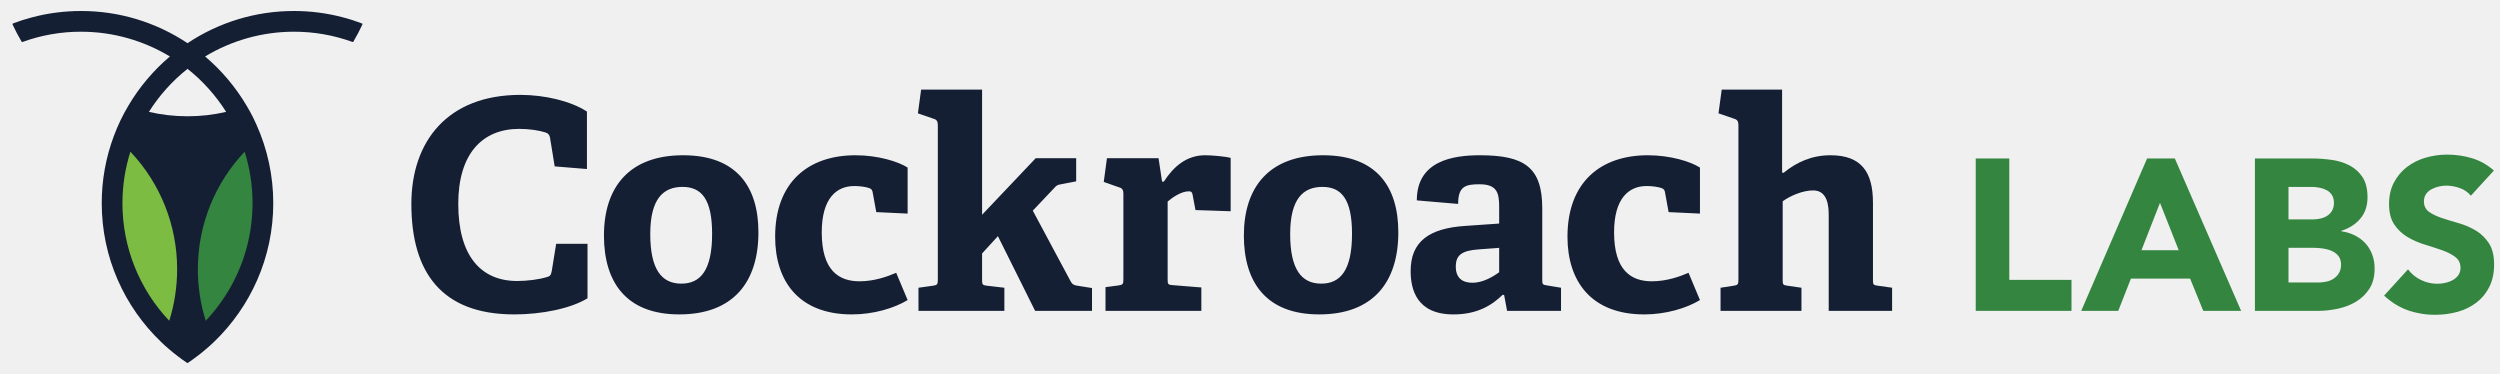
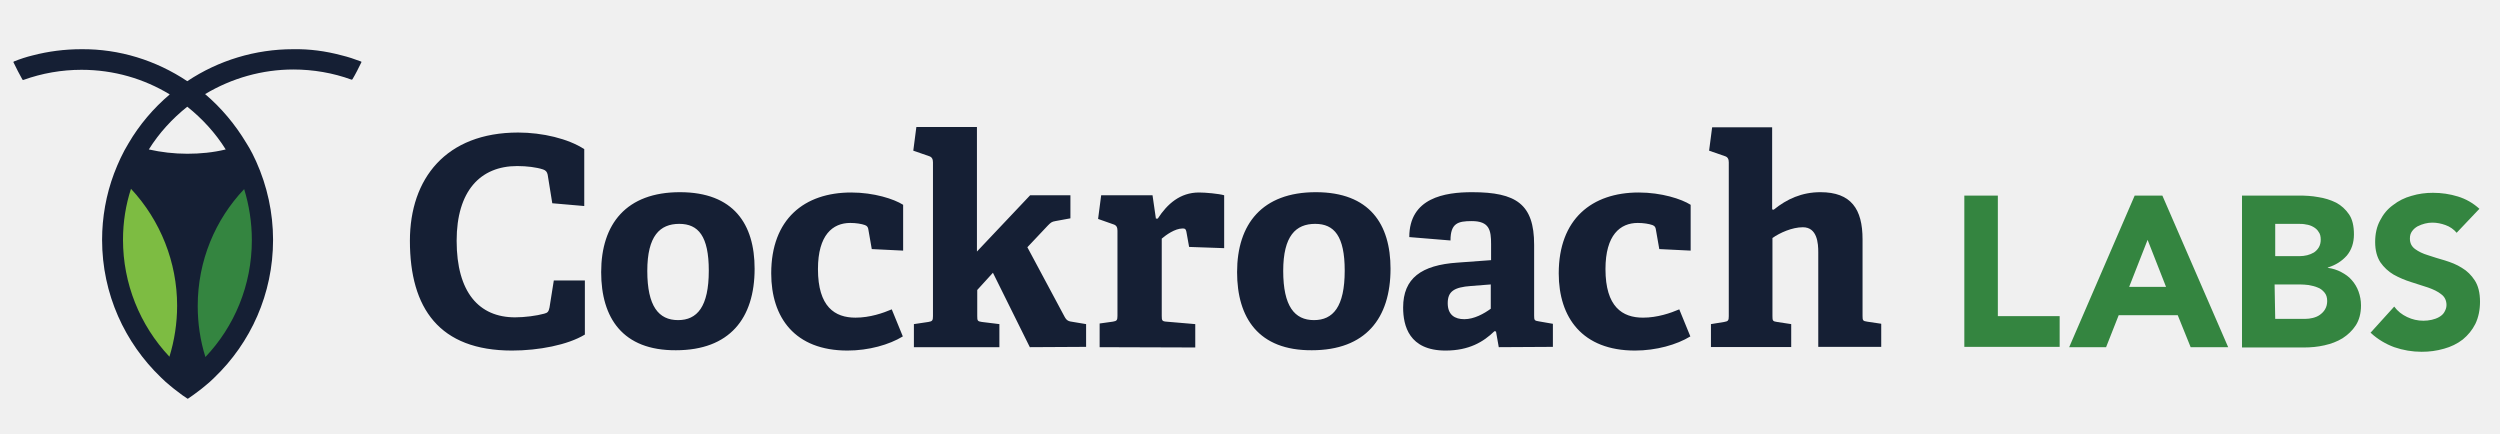
- <svg xmlns="http://www.w3.org/2000/svg" xmlns:xlink="http://www.w3.org/1999/xlink" width="2500" height="374" viewBox="0 0 227 34">
-   <defs>
-     <path id="a" d="M85.946 0H0v34h171.892V0H85.946z" />
-   </defs>
-   <g fill="none" fill-rule="evenodd">
-     <path fill="#151F34" d="M53.275 27.117c-1.572.96-4.237 1.466-6.662 1.466-6.634 0-9.353-3.864-9.353-10.045 0-5.677 3.278-9.913 9.913-9.913 2.212 0 4.583.56 6.049 1.518v5.223l-2.932-.24-.425-2.61c-.054-.267-.16-.4-.427-.48-.586-.187-1.492-.32-2.372-.32-3.384 0-5.542 2.29-5.542 6.822 0 4.716 2.052 7.007 5.356 7.007.88 0 1.972-.133 2.664-.346.32-.08.4-.16.48-.56l.4-2.477h2.851v4.955m11.326-5.862c0-3.144-.96-4.264-2.691-4.264-1.76 0-2.932 1.094-2.932 4.29 0 3.225 1.04 4.504 2.825 4.504 1.732 0 2.798-1.2 2.798-4.53zm-9.833.16c0-4.424 2.319-7.301 7.195-7.301 4.929 0 6.848 2.931 6.848 7.008 0 4.53-2.292 7.46-7.195 7.46-4.876 0-6.848-2.984-6.848-7.167zm27.607 5.863c-1.226.746-3.118 1.305-5.063 1.305-4.823 0-6.981-3.01-6.981-7.062 0-4.982 3.038-7.407 7.301-7.407 2.078 0 3.917.586 4.743 1.12v4.183l-2.851-.134-.32-1.759c-.027-.186-.08-.345-.32-.426-.32-.107-.826-.186-1.359-.186-1.598 0-2.957 1.092-2.957 4.21 0 3.464 1.545 4.45 3.437 4.45 1.333 0 2.531-.427 3.331-.773l1.039 2.479m11.592.985l-3.384-6.794-1.439 1.572v2.398c0 .426.027.48.427.533l1.599.186v2.105h-7.808v-2.105l1.333-.186c.372-.053.425-.134.425-.533v-14.07c0-.293-.08-.48-.346-.56l-1.465-.505.293-2.16h5.542v11.379l4.877-5.143h3.677v2.106l-1.386.266c-.347.053-.426.133-.666.4l-1.892 1.998 3.41 6.368c.187.374.374.427.8.48l1.173.187v2.078h-5.17m6.397 0v-2.158l1.199-.16c.373-.053.426-.133.426-.533v-7.807c0-.294-.08-.48-.347-.56l-1.438-.506.292-2.159h4.69l.32 2.132h.16c.88-1.36 2.052-2.398 3.757-2.398.613 0 1.839.107 2.319.24v4.85l-3.198-.107-.266-1.413c-.053-.24-.134-.292-.347-.292-.693 0-1.52.585-1.918.932v7.061c0 .427.027.507.426.534l2.638.213v2.131h-8.713m22.41-7.008c0-3.144-.96-4.264-2.69-4.264-1.76 0-2.932 1.094-2.932 4.29 0 3.225 1.039 4.504 2.824 4.504 1.732 0 2.798-1.2 2.798-4.53zm-9.832.16c0-4.424 2.318-7.301 7.194-7.301 4.93 0 6.848 2.931 6.848 7.008 0 4.53-2.291 7.46-7.194 7.46-4.876 0-6.848-2.984-6.848-7.167zm23.21 1.119l-1.813.133c-1.572.107-2.131.507-2.131 1.572 0 1.067.64 1.466 1.519 1.466.906 0 1.812-.506 2.425-.959v-2.212zm.719 5.73l-.267-1.44-.133-.026c-1.012.985-2.344 1.785-4.477 1.785-3.357 0-3.89-2.292-3.89-3.944 0-2.665 1.652-3.89 4.983-4.103l3.065-.213v-1.466c0-1.252-.134-2.105-1.786-2.105-1.279 0-1.945.187-1.945 1.786l-3.757-.321c0-3.597 3.277-4.103 5.729-4.103 4.05 0 5.676 1.093 5.676 4.823v6.475c0 .426.026.48.426.533l1.28.213v2.105h-4.904zm17.534-.986c-1.225.746-3.117 1.305-5.062 1.305-4.824 0-6.982-3.01-6.982-7.062 0-4.982 3.038-7.407 7.302-7.407 2.078 0 3.917.586 4.742 1.12v4.183l-2.85-.134-.32-1.759c-.027-.186-.08-.345-.32-.426-.32-.107-.827-.186-1.36-.186-1.598 0-2.957 1.092-2.957 4.21 0 3.464 1.546 4.45 3.438 4.45 1.332 0 2.531-.427 3.33-.773l1.04 2.479" />
-     <mask id="b" fill="#fff">
-       <use xlink:href="#a" />
+ <svg xmlns="http://www.w3.org/2000/svg" version="1.1" id="Layer_1" x="0px" y="0px" viewBox="0 0 813 141.1" style="enable-background:new 0 0 813 141.1;" xml:space="preserve">
+   <style type="text/css">
+ 	.st0{fill:#4A8FE1;}
+ 	.st1{fill:#FEFEFE;}
+ 	.st2{fill:#716F73;}
+ 	.st3{fill:#4D8951;}
+ 	.st4{fill:#A6D3EA;}
+ 	.st5{fill:#3A3868;}
+ 	.st6{fill:#717073;}
+ 	.st7{fill:#1B995A;}
+ 	.st8{fill:#717B83;}
+ 	.st9{fill:#2BA3A4;}
+ 	.st10{fill:#717074;}
+ 	.st11{fill:#717173;}
+ 	.st12{fill:#707B83;}
+ 	.st13{fill:#67A3D1;}
+ 	.st14{fill:#2B5B68;}
+ 	.st15{fill:#B9DCF3;}
+ 	.st16{fill:#2A4B38;}
+ 	.st17{fill:#83939F;}
+ 	.st18{fill:#9DCCE8;}
+ 	.st19{fill:#85939C;}
+ 	.st20{fill:#82929C;}
+ 	.st21{fill:#40A6D5;}
+ 	.st22{fill:#2B4B39;}
+ 	.st23{fill:#28493A;}
+ 	.st24{fill:#2EA3A7;}
+ 	.st25{fill:#F8FCFC;}
+ 	.st26{fill:#568F52;}
+ 	.st27{fill:#94C453;}
+ 	.st28{fill:#206289;}
+ 	.st29{fill:#F1FBFD;}
+ 	.st30{fill:#F6FDFE;}
+ 	.st31{fill:#F8FCFB;}
+ 	.st32{fill:#FAFDFB;}
+ 	.st33{fill:#F4FCFD;}
+ 	.st34{fill:#65AC62;}
+ 	.st35{fill:#F8FAF3;}
+ 	.st36{fill:#5EAD5A;}
+ 	.st37{fill:#F6FCFA;}
+ 	.st38{fill:#85C5B8;}
+ 	.st39{fill:#3CA0D5;}
+ 	.st40{fill:#727A80;}
+ 	.st41{fill:#F6FCFD;}
+ 	.st42{fill:#FEFEFA;}
+ 	.st43{fill:#459ED2;}
+ 	.st44{fill:#5DAE5B;}
+ 	.st45{fill:#5E7F47;}
+ 	.st46{fill:#FCFCFC;}
+ 	.st47{fill:#C1DBED;}
+ 	.st48{fill:#FBFDF8;}
+ 	.st49{fill:#EBF5F7;}
+ 	.st50{fill:#294949;}
+ 	.st51{fill:#8FC8E5;}
+ 	.st52{fill:#F7FCFC;}
+ 	.st53{fill:#FCFEFA;}
+ 	.st54{fill:#4E8A56;}
+ 	.st55{fill:#64BDE8;}
+ 	.st56{fill:#FEFDFA;}
+ 	.st57{fill:#FBFDFC;}
+ 	.st58{fill:#449DD5;}
+ 	.st59{fill:#F6FBF7;}
+ 	.st60{fill:#279A5B;}
+ 	.st61{fill:#30493D;}
+ 	.st62{fill:#F5FBF9;}
+ 	.st63{fill:#35583B;}
+ 	.st64{fill:#323C62;}
+ 	.st65{fill:#F8FBF9;}
+ 	.st66{fill:#E7EFF2;}
+ 	.st67{fill:#8DC1B6;}
+ 	.st68{fill:#FAFCFA;}
+ 	.st69{fill:#F1FBF9;}
+ 	.st70{fill:#F7FEFE;}
+ 	.st71{fill:#FDFEFA;}
+ 	.st72{fill:#31A1A1;}
+ 	.st73{fill:#F9FEFD;}
+ 	.st74{fill:#FAFAFC;}
+ 	.st75{fill:#FDFCF8;}
+ 	.st76{fill:#2D5C60;}
+ 	.st77{fill:#FDFCF9;}
+ 	.st78{fill:#F9FDFB;}
+ 	.st79{fill:#FBFBFB;}
+ 	.st80{fill:#518B58;}
+ 	.st81{fill:#5A82AF;}
+ 	.st82{fill:#FDFEF8;}
+ 	.st83{fill:#244C40;}
+ 	.st84{fill:#266495;}
+ 	.st85{fill:#42A0D3;}
+ 	.st86{fill:#5B80A9;}
+ 	.st87{fill:#2E5B63;}
+ 	.st88{fill:#FDFBF9;}
+ 	.st89{fill:#F8FDFB;}
+ 	.st90{fill:#FDFDF7;}
+ 	.st91{fill:#F3F9FB;}
+ 	.st92{fill:#309F96;}
+ 	.st93{fill:#93C367;}
+ 	.st94{fill:#3B3C68;}
+ 	.st95{fill:#E0F1F9;}
+ 	.st96{fill:#E4F6F9;}
+ 	.st97{fill:#FEFEF9;}
+ 	.st98{fill:#224C38;}
+ 	.st99{fill:#498AB2;}
+ 	.st100{fill:#FDFDF9;}
+ 	.st101{fill:#F9FEFE;}
+ 	.st102{fill:#F6FCF2;}
+ 	.st103{fill:#FEFCF9;}
+ 	.st104{fill:#EEFCFE;}
+ 	.st105{fill:#FDFDF8;}
+ 	.st106{fill:#FBFDFA;}
+ 	.st107{fill:#275962;}
+ 	.st108{fill:#FDFEF9;}
+ 	.st109{fill:#F2F8F2;}
+ 	.st110{fill:#F8FBFB;}
+ 	.st111{fill:#8A8A8A;}
+ 	.st112{fill:#F7FEFD;}
+ 	.st113{fill:#EFF8FB;}
+ 	.st114{fill:#FAFCFB;}
+ 	.st115{fill:#E5F3F8;}
+ 	.st116{fill:#ECF7FA;}
+ 	.st117{fill:#FDFDF6;}
+ 	.st118{fill:#F5FDFD;}
+ 	.st119{fill:#7799BF;}
+ 	.st120{fill:#5C8055;}
+ 	.st121{fill:#6EAECC;}
+ 	.st122{fill:#FEFEF7;}
+ 	.st123{fill:#3282B5;}
+ 	.st124{fill:#F3FCF5;}
+ 	.st125{fill:#F4FAFB;}
+ 	.st126{fill:#FEF8FA;}
+ 	.st127{fill:#F5FCF9;}
+ 	.st128{fill:#3C9392;}
+ 	.st129{fill:#EBF6F6;}
+ 	.st130{fill:#98BFD6;}
+ 	.st131{fill:#FEFDF7;}
+ 	.st132{fill:#658796;}
+ 	.st133{fill:#EEF7F6;}
+ 	.st134{fill:#FAFBF5;}
+ 	.st135{fill:#F8FCF9;}
+ 	.st136{fill:#FDFDF4;}
+ 	.st137{fill:#FDFBF8;}
+ 	.st138{fill:#FDFDF5;}
+ 	.st139{fill:#EFF9FD;}
+ 	.st140{fill:#FDFEF6;}
+ 	.st141{fill:#37586D;}
+ 	.st142{fill:#FDFEF5;}
+ 	.st143{fill:#FDFBF6;}
+ 	.st144{fill:#324A49;}
+ 	.st145{fill:#F8F8F9;}
+ 	.st146{fill:#CDF5CD;}
+ 	.st147{fill:#FEFDF3;}
+ 	.st148{fill:#ECFBFE;}
+ 	.st149{fill:#858585;}
+ 	.st150{fill:#C5C5C5;}
+ 	.st151{fill:#6C6C6C;}
+ 	.st152{fill:#498B4F;}
+ 	.st153{fill:#478A4D;}
+ 	.st154{fill:#4A884D;}
+ 	.st155{fill:#429169;}
+ 	.st156{fill:#3CA29D;}
+ 	.st157{fill:#518654;}
+ 	.st158{fill:#51855F;}
+ 	.st159{fill:#289FA0;}
+ 	.st160{fill:#448E49;}
+ 	.st161{fill:#458B55;}
+ 	.st162{fill:#568356;}
+ 	.st163{fill:#89C9ED;}
+ 	.st164{fill:#246081;}
+ 	.st165{fill:#206186;}
+ 	.st166{fill:#8EC8E9;}
+ 	.st167{fill:#2B5D7D;}
+ 	.st168{fill:#215F80;}
+ 	.st169{fill:#A0D4EF;}
+ 	.st170{fill:#A4D3F2;}
+ 	.st171{fill:#245E84;}
+ 	.st172{fill:#69BADA;}
+ 	.st173{fill:#9AC9D1;}
+ 	.st174{fill:#9AC7DD;}
+ 	.st175{fill:#3B396C;}
+ 	.st176{fill:#3A376D;}
+ 	.st177{fill:#3D366C;}
+ 	.st178{fill:#6A9BC9;}
+ 	.st179{fill:#57B156;}
+ 	.st180{fill:#2A9762;}
+ 	.st181{fill:#139C59;}
+ 	.st182{fill:#169A5E;}
+ 	.st183{fill:#139C5D;}
+ 	.st184{fill:#129652;}
+ 	.st185{fill:#61839B;}
+ 	.st186{fill:#637F92;}
+ 	.st187{fill:#289193;}
+ 	.st188{fill:#288F8D;}
+ 	.st189{fill:#34A3A8;}
+ 	.st190{fill:#23A7A5;}
+ 	.st191{fill:#36A2A8;}
+ 	.st192{fill:#32A1A0;}
+ 	.st193{fill:#23A7A2;}
+ 	.st194{fill:#249A96;}
+ 	.st195{fill:#FCFCFD;}
+ 	.st196{fill:#FDFDFD;}
+ 	.st197{fill:#6B7B8C;}
+ 	.st198{fill:#4C84B0;}
+ 	.st199{fill:#4F81BA;}
+ 	.st200{fill:#5280B6;}
+ 	.st201{fill:#6CA1CE;}
+ 	.st202{fill:#6CA0CF;}
+ 	.st203{fill:#7AA4CC;}
+ 	.st204{fill:#71A3D5;}
+ 	.st205{fill:#6AA3C9;}
+ 	.st206{fill:#6EA5D6;}
+ 	.st207{fill:#6C97B9;}
+ 	.st208{fill:#4F6684;}
+ 	.st209{fill:#2D5D62;}
+ 	.st210{fill:#275C5E;}
+ 	.st211{fill:#2B5859;}
+ 	.st212{fill:#285C5E;}
+ 	.st213{fill:#9FCCE5;}
+ 	.st214{fill:#BCDBEF;}
+ 	.st215{fill:#B5DDF9;}
+ 	.st216{fill:#234D37;}
+ 	.st217{fill:#2E483A;}
+ 	.st218{fill:#8294A2;}
+ 	.st219{fill:#256286;}
+ 	.st220{fill:#8095A3;}
+ 	.st221{fill:#3FA6DA;}
+ 	.st222{fill:#62BEEC;}
+ 	.st223{fill:#40A7D6;}
+ 	.st224{fill:#43A3DF;}
+ 	.st225{fill:#274C3B;}
+ 	.st226{fill:#4C9FC8;}
+ 	.st227{fill:#234D32;}
+ 	.st228{fill:#2C473D;}
+ 	.st229{fill:#27572D;}
+ 	.st230{fill:#2D473F;}
+ 	.st231{fill:#22A69E;}
+ 	.st232{fill:#22A1A1;}
+ 	.st233{fill:#378E8D;}
+ 	.st234{fill:#268C8A;}
+ 	.st235{fill:#40817E;}
+ 	.st236{fill:#528E4D;}
+ 	.st237{fill:#94C15C;}
+ 	.st238{fill:#518D4F;}
+ 	.st239{fill:#4B954A;}
+ 	.st240{fill:#95C350;}
+ 	.st241{fill:#93C451;}
+ 	.st242{fill:#90C147;}
+ 	.st243{fill:#90B254;}
+ 	.st244{fill:#1A6292;}
+ 	.st245{fill:#2F82B5;}
+ 	.st246{fill:#3FA7DA;}
+ 	.st247{fill:#43A5D7;}
+ 	.st248{fill:#51ADD8;}
+ 	.st249{fill:#57B0E2;}
+ 	.st250{fill:#4C95B8;}
+ 	.st251{fill:#7BC2EB;}
+ 	.st252{fill:#7BC2E8;}
+ 	.st253{fill:#439DCE;}
+ 	.st254{fill:#1A66A0;}
+ 	.st255{fill:#429FD0;}
+ 	.st256{fill:#22669E;}
+ 	.st257{fill:#42A1D2;}
+ 	.st258{fill:#42A6D7;}
+ 	.st259{fill:#4EA6CD;}
+ 	.st260{fill:#90B15F;}
+ 	.st261{fill:#5EAF59;}
+ 	.st262{fill:#1568A3;}
+ 	.st263{fill:#44A4D8;}
+ 	.st264{fill:#2D5F86;}
+ 	.st265{fill:#82C6B7;}
+ 	.st266{fill:#93C6B3;}
+ 	.st267{fill:#81C7BD;}
+ 	.st268{fill:#8CC3BB;}
+ 	.st269{fill:#3EA0D1;}
+ 	.st270{fill:#429ED2;}
+ 	.st271{fill:#449DD7;}
+ 	.st272{fill:#3AA1DA;}
+ 	.st273{fill:#3D9FD7;}
+ 	.st274{fill:#439DD3;}
+ 	.st275{fill:#69A46E;}
+ 	.st276{fill:#74B273;}
+ 	.st277{fill:#58AB52;}
+ 	.st278{fill:#325946;}
+ 	.st279{fill:#214A49;}
+ 	.st280{fill:#244B3F;}
+ 	.st281{fill:#3181B4;}
+ 	.st282{fill:#1DA3A4;}
+ 	.st283{fill:#346E9F;}
+ 	.st284{fill:#869197;}
+ 	.st285{fill:#53B0EA;}
+ 	.st286{fill:#5181C0;}
+ 	.st287{fill:#1767A6;}
+ 	.st288{fill:#3F9FD5;}
+ 	.st289{fill:#399291;}
+ 	.st290{fill:#27A2A7;}
+ 	.st291{fill:#81969C;}
+ 	.st292{fill:#46A4D7;}
+ 	.st293{fill:#C7DCB8;}
+ 	.st294{fill:#B5B5B5;}
+ 	.st295{fill:#4F9A83;}
+ 	.st296{fill:#63BDE8;}
+ 	.st297{fill:#95C3E7;}
+ 	.st298{fill:#1D618B;}
+ 	.st299{fill:#1D6286;}
+ 	.st300{fill:#3181B5;}
+ 	.st301{fill:#249190;}
+ 	.st302{fill:#2C9096;}
+ 	.st303{fill:#23918E;}
+ 	.st304{fill:#2E939A;}
+ 	.st305{fill:#469DD6;}
+ 	.st306{fill:#40A0D2;}
+ 	.st307{fill:#4B82C0;}
+ 	.st308{fill:#809398;}
+ 	.st309{fill:#69BCE2;}
+ 	.st310{fill:#5BBFEB;}
+ 	.st311{fill:#5DBEF5;}
+ 	.st312{fill:#42A6D8;}
+ 	.st313{fill:#39A4DC;}
+ 	.st314{fill:#94C356;}
+ 	.st315{fill:#95C446;}
+ 	.st316{fill:#2B83B5;}
+ 	.st317{fill:#2A83B8;}
+ 	.st318{fill:#3EA7DE;}
+ 	.st319{fill:#37A8DF;}
+ 	.st320{fill:#7CC9F7;}
+ 	.st321{fill:#1568A7;}
+ 	.st322{fill:#3EA7DD;}
+ 	.st323{fill:#3AA9DA;}
+ 	.st324{fill:#55B0E2;}
+ 	.st325{fill:#5FAF60;}
+ 	.st326{fill:#16639A;}
+ 	.st327{fill:#16689E;}
+ 	.st328{fill:#419FCE;}
+ 	.st329{fill:#216186;}
+ 	.st330{fill:#21607D;}
+ 	.st331{fill:#3BA7DD;}
+ 	.st332{fill:#6E408A;}
+ 	.st333{fill:#3A3A3C;}
+ 	.st334{fill:none;}
+ 	.st335{fill:#44546A;}
+ 	.st336{fill:#E67C0C;}
+ 	.st337{fill:#922A50;}
+ 	.st338{fill:#E67C0D;}
+ 	.st339{fill:#4471CD;}
+ 	.st340{fill:#922B50;}
+ 	.st341{fill:#45556B;}
+ 	.st342{fill:#922B51;}
+ 	.st343{fill:#4571CD;}
+ 	.st344{fill:#46556B;}
+ 	.st345{fill:#45556A;}
+ 	.st346{fill:#F0B272;}
+ 	.st347{fill:#1D94D2;}
+ 	.st348{fill:#3C3F3F;}
+ 	.st349{fill:#080809;}
+ 	.st350{fill:#048DC9;}
+ 	.st351{fill:#7496A2;}
+ 	.st352{fill:#9DAAC1;}
+ 	.st353{fill:#868689;}
+ 	.st354{fill:#052C50;}
+ 	.st355{fill:#101214;}
+ 	.st356{fill:#191C1E;}
+ 	.st357{fill:#242C35;}
+ 	.st358{fill:#343C42;}
+ 	.st359{fill:#343B44;}
+ 	.st360{fill:#3D4A5B;}
+ 	.st361{fill:#73AAFE;}
+ 	.st362{fill:#4CCAFE;}
+ 	.st363{fill:#CFE1FD;}
+ 	.st364{fill:#87DCFE;}
+ 	.st365{fill:#0090CC;}
+ 	.st366{fill:#008FCC;}
+ 	.st367{fill:none;stroke:#407DCC;stroke-width:0;stroke-linecap:round;stroke-linejoin:round;}
+ 	.st368{fill:#407DCC;}
+ 	.st369{fill:#15191E;}
+ 	.st370{fill:#10191F;}
+ 	.st371{fill:#12161B;}
+ 	.st372{fill:#0E181E;}
+ 	.st373{fill:#121D24;}
+ 	.st374{fill:#3F7BC7;}
+ 	.st375{fill:#222932;}
+ 	.st376{fill:#22404E;}
+ 	.st377{fill:#202831;}
+ 	.st378{fill:#010101;}
+ 	.st379{fill:#161A1F;}
+ 	.st380{fill:#323C47;}
+ 	.st381{fill:#303B48;}
+ 	.st382{fill:#14181B;}
+ 	.st383{fill:#353F4A;}
+ 	.st384{fill:#194691;}
+ 	.st385{fill:#164C96;}
+ 	.st386{fill:#184893;}
+ 	.st387{fill:#174A94;}
+ 	.st388{fill:#184792;}
+ 	.st389{fill:#184892;}
+ 	.st390{fill:#0090CD;}
+ 	.st391{fill:#018CCA;}
+ 	.st392{fill:#FDBB87;}
+ 	.st393{fill:#FE9545;}
+ 	.st394{fill:#FE8B00;}
+ 	.st395{fill:#DC5900;}
+ 	.st396{fill:#DE6D45;}
+ 	.st397{fill:#292925;}
+ 	.st398{fill:#63A1BF;}
+ 	.st399{fill:#61A1BF;}
+ 	.st400{fill:#8DC53F;}
+ 	.st401{fill:#8EC642;}
+ 	.st402{fill:#61853A;}
+ 	.st403{fill:#424243;}
+ 	.st404{fill:#8EC641;}
+ 	.st405{fill:#8DC640;}
+ 	.st406{fill:#414142;}
+ 	.st407{fill:#94C94C;}
+ 	.st408{fill:#4C4C4D;}
+ 	.st409{fill:#62863C;}
+ 	.st410{fill:#8DC540;}
+ 	.st411{fill:#577138;}
+ 	.st412{fill:#A2B24F;}
+ 	.st413{fill:#DCDF72;}
+ 	.st414{fill:#5E3108;}
+ 	.st415{fill:#074354;}
+ 	.st416{fill:#04C594;}
+ 	.st417{fill:#95AEB6;}
+ 	.st418{fill:#4B4B4B;}
+ 	.st419{fill:#5C5B5B;}
+ 	.st420{fill:#ABABAB;}
+ 	.st421{fill:#474646;}
+ 	.st422{fill:#454444;}
+ 	.st423{fill:#8C8C8C;}
+ 	.st424{fill:#292828;}
+ 	.st425{fill:#818181;}
+ 	.st426{fill:#C1C1C1;}
+ 	.st427{fill:#AAAAAA;}
+ 	.st428{fill:#A1A0A0;}
+ 	.st429{fill:#7A7879;}
+ 	.st430{fill:#C9C9C9;}
+ 	.st431{fill:#787878;}
+ 	.st432{fill:#474747;}
+ 	.st433{fill:#939393;}
+ 	.st434{fill:#9D9D9D;}
+ 	.st435{fill:#323131;}
+ 	.st436{fill:#646464;}
+ 	.st437{fill:#5F5F5F;}
+ 	.st438{fill:#454545;}
+ 	.st439{fill:#565555;}
+ 	.st440{fill:#504F4F;}
+ 	.st441{fill:#464646;}
+ 	.st442{fill:#807F7F;}
+ 	.st443{fill:#515050;}
+ 	.st444{fill:#444242;}
+ 	.st445{fill:#A8A8A8;}
+ 	.st446{fill:#B6B6B6;}
+ 	.st447{fill:#545454;}
+ 	.st448{fill:#6E6E6E;}
+ 	.st449{fill:#9C9C9C;}
+ 	.st450{fill:#A9A9A9;}
+ 	.st451{fill:#949494;}
+ 	.st452{fill:#353434;}
+ 	.st453{fill:#727272;}
+ 	.st454{fill:#585858;}
+ 	.st455{fill:#585757;}
+ 	.st456{fill:#7E7D7D;}
+ 	.st457{fill:#4C4B4B;}
+ 	.st458{fill:#3A3A3A;}
+ 	.st459{fill:#989898;}
+ 	.st460{fill:#484848;}
+ 	.st461{fill:#817F80;}
+ 	.st462{fill:#7A7A7A;}
+ 	.st463{fill:#5B5A5B;}
+ 	.st464{fill:#ADADAD;}
+ 	.st465{fill:#737373;}
+ 	.st466{fill:#2E2D2D;}
+ 	.st467{fill:#757575;}
+ 	.st468{fill:#5A5959;}
+ 	.st469{fill:#717171;}
+ 	.st470{fill:#595859;}
+ 	.st471{fill:#989797;}
+ 	.st472{fill:#393939;}
+ 	.st473{fill:#818080;}
+ 	.st474{fill:#929292;}
+ 	.st475{fill:#3F3F3F;}
+ 	.st476{fill:#BEBEBE;}
+ 	.st477{fill:#494949;}
+ 	.st478{fill:#494848;}
+ 	.st479{fill:#696868;}
+ 	.st480{fill:#828181;}
+ 	.st481{fill:#C8C8C8;}
+ 	.st482{fill:#616060;}
+ 	.st483{fill:#615F60;}
+ 	.st484{fill:#686767;}
+ 	.st485{fill:#7F7E7E;}
+ 	.st486{fill:#B3B3B3;}
+ 	.st487{fill:#A09F9F;}
+ 	.st488{fill:#4D4C4C;}
+ 	.st489{fill:#E2E2E2;}
+ 	.st490{fill:#D8D8D8;}
+ 	.st491{fill:#3E3E3E;}
+ 	.st492{fill:#A4A4A4;}
+ 	.st493{fill:#8B898A;}
+ 	.st494{fill:#4C4C4C;}
+ 	.st495{fill:#A3A3A3;}
+ 	.st496{fill:#333232;}
+ 	.st497{fill:#6C6B6B;}
+ 	.st498{fill:#7B7A7A;}
+ 	.st499{fill:#C0C0C0;}
+ 	.st500{fill:#313131;}
+ 	.st501{fill:#7C7B7B;}
+ 	.st502{fill:#393838;}
+ 	.st503{fill:#414141;}
+ 	.st504{fill:#676666;}
+ 	.st505{fill:#6F6E6E;}
+ 	.st506{fill:#414040;}
+ 	.st507{fill:#7F7F7F;}
+ 	.st508{fill:#4D4D4D;}
+ 	.st509{fill:#6A6969;}
+ 	.st510{fill:#6B6A6A;}
+ 	.st511{fill:#7E7E7E;}
+ 	.st512{fill:#787777;}
+ 	.st513{fill:#777777;}
+ 	.st514{fill:#D5D5D5;}
+ 	.st515{fill:#A1A1A1;}
+ 	.st516{fill:#848384;}
+ 	.st517{fill:#595959;}
+ 	.st518{fill:#575757;}
+ 	.st519{fill:#ACACAC;}
+ 	.st520{fill:#8A8889;}
+ 	.st521{fill:#CFCFCF;}
+ 	.st522{fill:#CACACA;}
+ 	.st523{fill:#8D8D8D;}
+ 	.st524{fill:none;stroke:#A3A3A3;stroke-width:0;stroke-linecap:round;stroke-linejoin:round;}
+ 	.st525{fill:#4D4C4D;}
+ 	.st526{fill:#9F9F9F;}
+ 	.st527{fill:#8B8A8A;}
+ 	.st528{fill:#BBBBBB;}
+ 	.st529{fill:#5B5A5A;}
+ 	.st530{fill:#C2C2C2;}
+ 	.st531{fill:#A6A6A6;}
+ 	.st532{fill:#B4B4B4;}
+ 	.st533{fill:#C6C6C6;}
+ 	.st534{fill:#A3A2A2;}
+ 	.st535{fill:#B7B7B7;}
+ 	.st536{fill:#828081;}
+ 	.st537{fill:#AFAFAF;}
+ 	.st538{fill:#D1D1D1;}
+ 	.st539{fill:#D3D3D3;}
+ 	.st540{fill:#CECECE;}
+ 	.st541{fill:#BABABA;}
+ 	.st542{fill:#A4A3A3;}
+ 	.st543{fill:#E0E0E0;}
+ 	.st544{fill:#D7D7D7;}
+ 	.st545{fill:#B1B1B1;}
+ 	.st546{fill:#A7A7A7;}
+ 	.st547{fill:#D2D2D2;}
+ 	.st548{fill:#151F34;}
+ 	.st549{filter:url(#Adobe_OpacityMaskFilter);}
+ 	.st550{fill:#FFFFFF;}
+ 	.st551{mask:url(#b_1_);fill:#151F34;}
+ 	.st552{fill:#348540;}
+ 	.st553{fill:#7DBC42;}
+ </style>
+   <g>
+     <path class="st548" d="M190.2,108.8c-5.6,3.4-15.1,5.2-23.7,5.2c-23.6,0-33.2-13.7-33.2-35.7c0-20.2,11.7-35.2,35.2-35.2   c7.9,0,16.3,2,21.5,5.4V67l-10.4-0.9l-1.5-9.3c-0.2-0.9-0.6-1.4-1.5-1.7c-2.1-0.7-5.3-1.1-8.4-1.1c-12,0-19.7,8.1-19.7,24.3   c0,16.8,7.3,24.9,19,24.9c3.1,0,7-0.5,9.5-1.2c1.1-0.3,1.4-0.6,1.7-2l1.4-8.8h10.1L190.2,108.8 M230.5,88c0-11.2-3.4-15.2-9.6-15.2   c-6.3,0-10.4,3.9-10.4,15.3c0,11.5,3.7,16,10,16C226.7,104.1,230.5,99.8,230.5,88z M195.5,88.5c0-15.7,8.2-26,25.6-26   c17.5,0,24.3,10.4,24.3,24.9c0,16.1-8.1,26.5-25.6,26.5C202.5,114,195.5,103.4,195.5,88.5z M293.6,109.4c-4.4,2.7-11.1,4.6-18,4.6   c-17.1,0-24.8-10.7-24.8-25.1c0-17.7,10.8-26.3,26-26.3c7.4,0,13.9,2.1,16.9,4v14.9L283.5,81l-1.1-6.3c-0.1-0.7-0.3-1.2-1.1-1.5   c-1.1-0.4-2.9-0.7-4.8-0.7c-5.7,0-10.5,3.9-10.5,15c0,12.3,5.5,15.8,12.2,15.8c4.7,0,9-1.5,11.8-2.7L293.6,109.4 M334.9,112.9   l-12-24.2l-5.1,5.6v8.5c0,1.5,0.1,1.7,1.5,1.9l5.7,0.7v7.5h-27.8v-7.5l4.7-0.7c1.3-0.2,1.5-0.5,1.5-1.9v-50c0-1-0.3-1.7-1.2-2   L297,49l1-7.7h19.7v40.5l17.3-18.3h13.1V71l-4.9,0.9c-1.2,0.2-1.5,0.5-2.4,1.4l-6.7,7.1l12.1,22.6c0.7,1.3,1.3,1.5,2.8,1.7l4.2,0.7   v7.4L334.9,112.9 M357.6,112.9v-7.7l4.3-0.6c1.3-0.2,1.5-0.5,1.5-1.9V75c0-1-0.3-1.7-1.2-2l-5.1-1.8l1-7.7h16.7l1.1,7.6h0.6   c3.1-4.8,7.3-8.5,13.4-8.5c2.2,0,6.5,0.4,8.2,0.9v17.2l-11.4-0.4l-0.9-5c-0.2-0.9-0.5-1-1.2-1c-2.5,0-5.4,2.1-6.8,3.3v25.1   c0,1.5,0.1,1.8,1.5,1.9l9.4,0.8v7.6L357.6,112.9 M437.3,88c0-11.2-3.4-15.2-9.6-15.2c-6.3,0-10.4,3.9-10.4,15.3   c0,11.5,3.7,16,10,16C433.5,104.1,437.3,99.8,437.3,88L437.3,88z M402.3,88.5c0-15.7,8.2-26,25.6-26c17.5,0,24.3,10.4,24.3,24.9   c0,16.1-8.1,26.5-25.6,26.5C409.3,114,402.3,103.4,402.3,88.5L402.3,88.5z M484.8,92.5l-6.4,0.5c-5.6,0.4-7.6,1.8-7.6,5.6   c0,3.8,2.3,5.2,5.4,5.2c3.2,0,6.4-1.8,8.6-3.4V92.5z M487.4,112.9l-0.9-5.1l-0.5-0.1c-3.6,3.5-8.3,6.3-15.9,6.3   c-11.9,0-13.8-8.1-13.8-14c0-9.5,5.9-13.8,17.7-14.6l10.9-0.8v-5.2c0-4.5-0.5-7.5-6.3-7.5c-4.5,0-6.9,0.7-6.9,6.3l-13.4-1.1   c0-12.8,11.6-14.6,20.4-14.6c14.4,0,20.2,3.9,20.2,17.1v23c0,1.5,0.1,1.7,1.5,1.9l4.6,0.8v7.5L487.4,112.9L487.4,112.9z    M549.7,109.4c-4.4,2.7-11.1,4.6-18,4.6c-17.1,0-24.8-10.7-24.8-25.1c0-17.7,10.8-26.3,26-26.3c7.4,0,13.9,2.1,16.9,4v14.9   L539.6,81l-1.1-6.3c-0.1-0.7-0.3-1.2-1.1-1.5c-1.1-0.4-2.9-0.7-4.8-0.7c-5.7,0-10.5,3.9-10.5,15c0,12.3,5.5,15.8,12.2,15.8   c4.7,0,9-1.5,11.8-2.7L549.7,109.4" />
+     <defs>
+       <filter id="Adobe_OpacityMaskFilter" filterUnits="userSpaceOnUse" x="555.7" y="41.4" width="56.2" height="71.5">
+         <feColorMatrix type="matrix" values="1 0 0 0 0  0 1 0 0 0  0 0 1 0 0  0 0 0 1 0" />
+       </filter>
+     </defs>
+     <mask maskUnits="userSpaceOnUse" x="555.7" y="41.4" width="56.2" height="71.5" id="b_1_">
+       <g class="st549">
+         <path id="a_1_" class="st550" d="M306.3,12.4H0.8v120.9h611.1V12.4H306.3z" />
+       </g>
    </mask>
-     <path fill="#151F34" d="M166.11 28.263v-8.687c0-.8-.08-2.265-1.412-2.265-.986 0-2.106.507-2.772.987v7.141c0 .426.027.48.426.533l1.28.186v2.105h-7.355v-2.105l1.2-.186c.372-.053.425-.134.425-.533v-14.07c0-.293-.08-.48-.346-.56l-1.466-.505.294-2.16h5.488v7.542l.134.026c1.199-.985 2.585-1.598 4.263-1.598 2.825 0 3.864 1.545 3.864 4.316v7.009c0 .426.027.48.427.533l1.332.186v2.105h-5.783" mask="url(#b)" />
-     <path fill="#348540" d="M179.475 14.408h3.053v11.037h5.655v2.818h-8.708V14.408M196.226 18.44l-1.683 4.304h3.386l-1.703-4.305zm-1.174-4.032h2.525l6.027 13.855h-3.444l-1.194-2.936h-5.382l-1.154 2.936h-3.366l5.988-13.855zM207.91 25.68h2.74c.235 0 .473-.026.714-.079a1.87 1.87 0 0 0 .656-.274c.196-.13.356-.299.48-.508a1.47 1.47 0 0 0 .186-.764c0-.326-.082-.59-.245-.791a1.556 1.556 0 0 0-.616-.46 3.211 3.211 0 0 0-.803-.217 6.015 6.015 0 0 0-.802-.058h-2.31v3.151zm0-5.734h2.212a3.1 3.1 0 0 0 .695-.078c.227-.052.434-.137.616-.254.182-.119.33-.274.44-.47.111-.196.167-.43.167-.705 0-.287-.062-.525-.186-.714a1.299 1.299 0 0 0-.48-.44 2.3 2.3 0 0 0-.665-.226 3.97 3.97 0 0 0-.724-.068h-2.075v2.955zm-3.053-5.538h5.167c.6 0 1.204.042 1.81.127a4.964 4.964 0 0 1 1.635.509c.482.254.873.61 1.173 1.066.3.457.45 1.064.45 1.82 0 .783-.218 1.432-.655 1.948-.437.516-1.014.884-1.731 1.105v.04c.456.065.87.192 1.242.381.372.19.691.43.959.724.267.294.473.636.616 1.027.144.392.216.81.216 1.253 0 .731-.157 1.34-.47 1.83-.314.49-.718.883-1.214 1.184-.495.3-1.053.515-1.673.645a8.915 8.915 0 0 1-1.85.196h-5.675V14.408zm19.63 3.385a2.18 2.18 0 0 0-1.008-.695 3.625 3.625 0 0 0-1.204-.224c-.222 0-.45.026-.685.078a2.616 2.616 0 0 0-.665.244 1.45 1.45 0 0 0-.509.44c-.13.183-.196.406-.196.666 0 .418.157.737.47.96.313.222.707.41 1.184.566.476.157.988.313 1.536.47.548.157 1.06.378 1.537.665.476.288.87.673 1.184 1.155.313.483.47 1.13.47 1.937 0 .77-.145 1.442-.431 2.017a4.099 4.099 0 0 1-1.165 1.429 4.956 4.956 0 0 1-1.703.84 7.467 7.467 0 0 1-2.045.275 7.41 7.41 0 0 1-2.504-.411c-.77-.274-1.488-.717-2.154-1.332l2.173-2.387c.313.418.708.74 1.184.97.476.227.969.341 1.477.341.248 0 .5-.029.754-.088s.483-.146.685-.264c.202-.118.365-.267.49-.45.123-.183.185-.398.185-.646 0-.417-.16-.747-.479-.988-.32-.242-.721-.447-1.204-.617a39.203 39.203 0 0 0-1.565-.509 6.99 6.99 0 0 1-1.566-.684 3.763 3.763 0 0 1-1.203-1.135c-.32-.47-.48-1.09-.48-1.86 0-.743.146-1.395.44-1.956a4.253 4.253 0 0 1 1.174-1.41 5.117 5.117 0 0 1 1.693-.851 6.936 6.936 0 0 1 1.977-.283c.783 0 1.54.11 2.27.332.73.222 1.39.594 1.977 1.115l-2.095 2.29" />
-     <path fill="#151F34" d="M20.42 10.17a15.39 15.39 0 0 1-3.507.4c-1.205 0-2.382-.136-3.512-.4a15.633 15.633 0 0 1 3.512-3.913 15.708 15.708 0 0 1 3.508 3.913zm10.61-8.596A17.218 17.218 0 0 0 26.589 1a17.401 17.401 0 0 0-9.68 2.925A17.38 17.38 0 0 0 7.229 1c-1.535 0-3.027.196-4.442.574a16.22 16.22 0 0 0-1.743.557.07.07 0 0 0-.038.093c.248.538.524 1.059.821 1.563.016.028.05.04.08.029a15.449 15.449 0 0 1 5.32-.932c2.955 0 5.719.826 8.08 2.25a17.517 17.517 0 0 0-3.776 4.48 16.89 16.89 0 0 0-1.325 2.768 17.424 17.424 0 0 0-1.094 6.09c0 4.948 2.07 9.422 5.387 12.606.258.254.526.493.808.727.22.19.44.368.67.54.289.23.59.441.893.643a.068.068 0 0 0 .077 0c.302-.207.6-.418.889-.643.234-.172.454-.35.674-.54.277-.234.555-.478.813-.727 3.312-3.184 5.383-7.663 5.383-12.605a17.386 17.386 0 0 0-1.544-7.176 19.591 19.591 0 0 0-.326-.693 19.917 19.917 0 0 0-.55-.99 17.614 17.614 0 0 0-3.776-4.48 15.594 15.594 0 0 1 8.079-2.25 15.449 15.449 0 0 1 5.32.932c.031.01.065-.002.081-.03a18.7 18.7 0 0 0 .82-1.561.07.07 0 0 0-.038-.094c-.57-.214-1.15-.406-1.742-.557z" />
-     <path fill="#348540" d="M22.822 18.474c0 4.134-1.617 7.895-4.255 10.688a15.665 15.665 0 0 1-.716-4.682c0-4.134 1.617-7.902 4.255-10.688.464 1.479.716 3.052.716 4.682" />
-     <path fill="#7DBC42" d="M15.966 24.48c0 1.627-.25 3.2-.716 4.682a15.515 15.515 0 0 1-4.255-10.688c0-1.63.255-3.203.722-4.682a15.497 15.497 0 0 1 4.249 10.688" />
+     <path class="st551" d="M591.3,112.9V82c0-2.8-0.3-8.1-5-8.1c-3.5,0-7.5,1.8-9.9,3.5v25.4c0,1.5,0.1,1.7,1.5,1.9l4.6,0.7v7.5h-26.1   v-7.5l4.3-0.7c1.3-0.2,1.5-0.5,1.5-1.9v-50c0-1-0.3-1.7-1.2-2l-5.2-1.8l1-7.7h19.5v26.8l0.5,0.1c4.3-3.5,9.2-5.7,15.2-5.7   c10,0,13.7,5.5,13.7,15.3v24.9c0,1.5,0.1,1.7,1.5,1.9l4.7,0.7v7.5H591.3" />
+     <path class="st552" d="M638.8,63.6h10.9v39.2h20.1v10h-31V63.6 M698.4,78l-6,15.3h12L698.4,78L698.4,78z M694.2,63.6h9l21.4,49.3   h-12.2l-4.2-10.4H689l-4.1,10.4h-12L694.2,63.6L694.2,63.6z M739.9,103.7h9.7c0.8,0,1.7-0.1,2.5-0.3c0.8-0.2,1.6-0.5,2.3-1   c0.7-0.5,1.3-1.1,1.7-1.8c0.5-0.8,0.7-1.8,0.7-2.7c0-1.2-0.3-2.1-0.9-2.8c-0.6-0.7-1.3-1.3-2.2-1.6c-0.9-0.4-1.9-0.6-2.9-0.8   c-0.9-0.1-1.9-0.2-2.9-0.2h-8.2L739.9,103.7L739.9,103.7z M739.9,83.3h7.9c0.8,0,1.7-0.1,2.5-0.3c0.8-0.2,1.5-0.5,2.2-0.9   c0.6-0.4,1.2-1,1.6-1.7c0.4-0.7,0.6-1.5,0.6-2.5c0-1-0.2-1.9-0.7-2.5c-0.4-0.7-1-1.2-1.7-1.6c-0.7-0.4-1.5-0.7-2.4-0.8   c-0.8-0.2-1.7-0.2-2.6-0.2h-7.4L739.9,83.3L739.9,83.3z M729.1,63.6h18.4c2.1,0,4.3,0.1,6.4,0.5c2,0.3,4,0.9,5.8,1.8   c1.7,0.9,3.1,2.2,4.2,3.8c1.1,1.6,1.6,3.8,1.6,6.5c0,2.8-0.8,5.1-2.3,6.9c-1.6,1.8-3.6,3.1-6.2,3.9v0.1c1.6,0.2,3.1,0.7,4.4,1.4   c1.3,0.7,2.5,1.5,3.4,2.6c0.9,1,1.7,2.3,2.2,3.7c0.5,1.4,0.8,2.9,0.8,4.5c0,2.6-0.6,4.8-1.7,6.5c-1.1,1.7-2.6,3.1-4.3,4.2   c-1.8,1.1-3.7,1.8-5.9,2.3c-2.2,0.5-4.4,0.7-6.6,0.7h-20.2L729.1,63.6L729.1,63.6z M798.9,75.7c-0.9-1.1-2.2-2-3.6-2.5   c-1.4-0.5-2.8-0.8-4.3-0.8c-0.8,0-1.6,0.1-2.4,0.3c-0.8,0.2-1.6,0.5-2.4,0.9c-0.7,0.4-1.3,0.9-1.8,1.6c-0.5,0.7-0.7,1.4-0.7,2.4   c0,1.5,0.6,2.6,1.7,3.4c1.1,0.8,2.5,1.5,4.2,2c1.7,0.6,3.5,1.1,5.5,1.7c1.9,0.6,3.8,1.3,5.5,2.4c1.7,1,3.1,2.4,4.2,4.1   c1.1,1.7,1.7,4,1.7,6.9c0,2.7-0.5,5.1-1.5,7.2c-1,2-2.4,3.7-4.1,5.1c-1.8,1.4-3.9,2.4-6.1,3c-2.4,0.7-4.8,1-7.3,1   c-3,0-6-0.5-8.9-1.5c-2.7-1-5.3-2.5-7.7-4.7l7.7-8.5c1.1,1.5,2.5,2.6,4.2,3.4c1.7,0.8,3.4,1.2,5.3,1.2c0.9,0,1.8-0.1,2.7-0.3   c0.9-0.2,1.7-0.5,2.4-0.9c0.7-0.4,1.3-0.9,1.7-1.6c0.4-0.7,0.7-1.4,0.7-2.3c0-1.5-0.6-2.7-1.7-3.5c-1.1-0.9-2.6-1.6-4.3-2.2   c-1.8-0.6-3.7-1.2-5.6-1.8c-1.9-0.6-3.8-1.4-5.6-2.4c-1.7-1-3.2-2.4-4.3-4c-1.1-1.7-1.7-3.9-1.7-6.6c0-2.6,0.5-5,1.6-7   c1-2,2.4-3.7,4.2-5c1.8-1.4,3.8-2.4,6-3c2.3-0.7,4.6-1,7-1c2.8,0,5.5,0.4,8.1,1.2c2.6,0.8,4.9,2.1,7,4L798.9,75.7" />
+     <path class="st548" d="M73.4,48.6c-4.1,1-8.3,1.4-12.5,1.4c-4.3,0-8.5-0.5-12.5-1.4c3.3-5.3,7.6-10,12.5-13.9   C65.8,38.6,70.1,43.3,73.4,48.6L73.4,48.6z M111.1,18c-5.2-1.4-10.5-2.1-15.8-2c-12.2,0-24.2,3.6-34.4,10.4   C50.7,19.6,38.8,15.9,26.5,16c-5.5,0-10.8,0.7-15.8,2c-2.1,0.5-4.2,1.2-6.2,2c-0.1,0.1-0.2,0.2-0.1,0.3c0,0,0,0,0,0   c0.9,1.9,1.9,3.8,2.9,5.6C7.4,26,7.5,26,7.6,26c6.1-2.2,12.5-3.3,18.9-3.3c10.5,0,20.3,2.9,28.7,8c-5.3,4.5-9.9,9.9-13.4,15.9   c-1.9,3.1-3.4,6.4-4.7,9.8c-2.6,6.9-3.9,14.3-3.9,21.6c0,17.6,7.4,33.5,19.2,44.8c0.9,0.9,1.9,1.8,2.9,2.6c0.8,0.7,1.6,1.3,2.4,1.9   c1,0.8,2.1,1.6,3.2,2.3c0.1,0.1,0.2,0.1,0.3,0c1.1-0.7,2.1-1.5,3.2-2.3c0.8-0.6,1.6-1.2,2.4-1.9c1-0.8,2-1.7,2.9-2.6   c11.8-11.3,19.1-27.2,19.1-44.8c0-8.8-1.9-17.5-5.5-25.5c-0.4-0.8-0.8-1.7-1.2-2.5c-0.6-1.2-1.3-2.4-2-3.5   c-3.6-6-8.1-11.4-13.4-15.9c8.7-5.2,18.6-8,28.7-8c6.4,0,12.9,1.1,18.9,3.3c0.1,0,0.2,0,0.3-0.1c1.1-1.8,2-3.7,2.9-5.5   c0.1-0.1,0-0.3-0.1-0.3c0,0,0,0,0,0C115.3,19.2,113.2,18.5,111.1,18L111.1,18z" />
+     <path class="st552" d="M81.9,78.1c0,14.7-5.7,28.1-15.1,38c-1.7-5.4-2.5-11-2.5-16.6c0-14.7,5.7-28.1,15.1-38   C81,66.7,81.9,72.3,81.9,78.1" />
+     <path class="st553" d="M57.6,99.4c0,5.8-0.9,11.4-2.5,16.6c-9.7-10.3-15.1-23.9-15.1-38c0-5.8,0.9-11.4,2.6-16.6   C52.2,71.7,57.6,85.3,57.6,99.4" />
  </g>
</svg>
